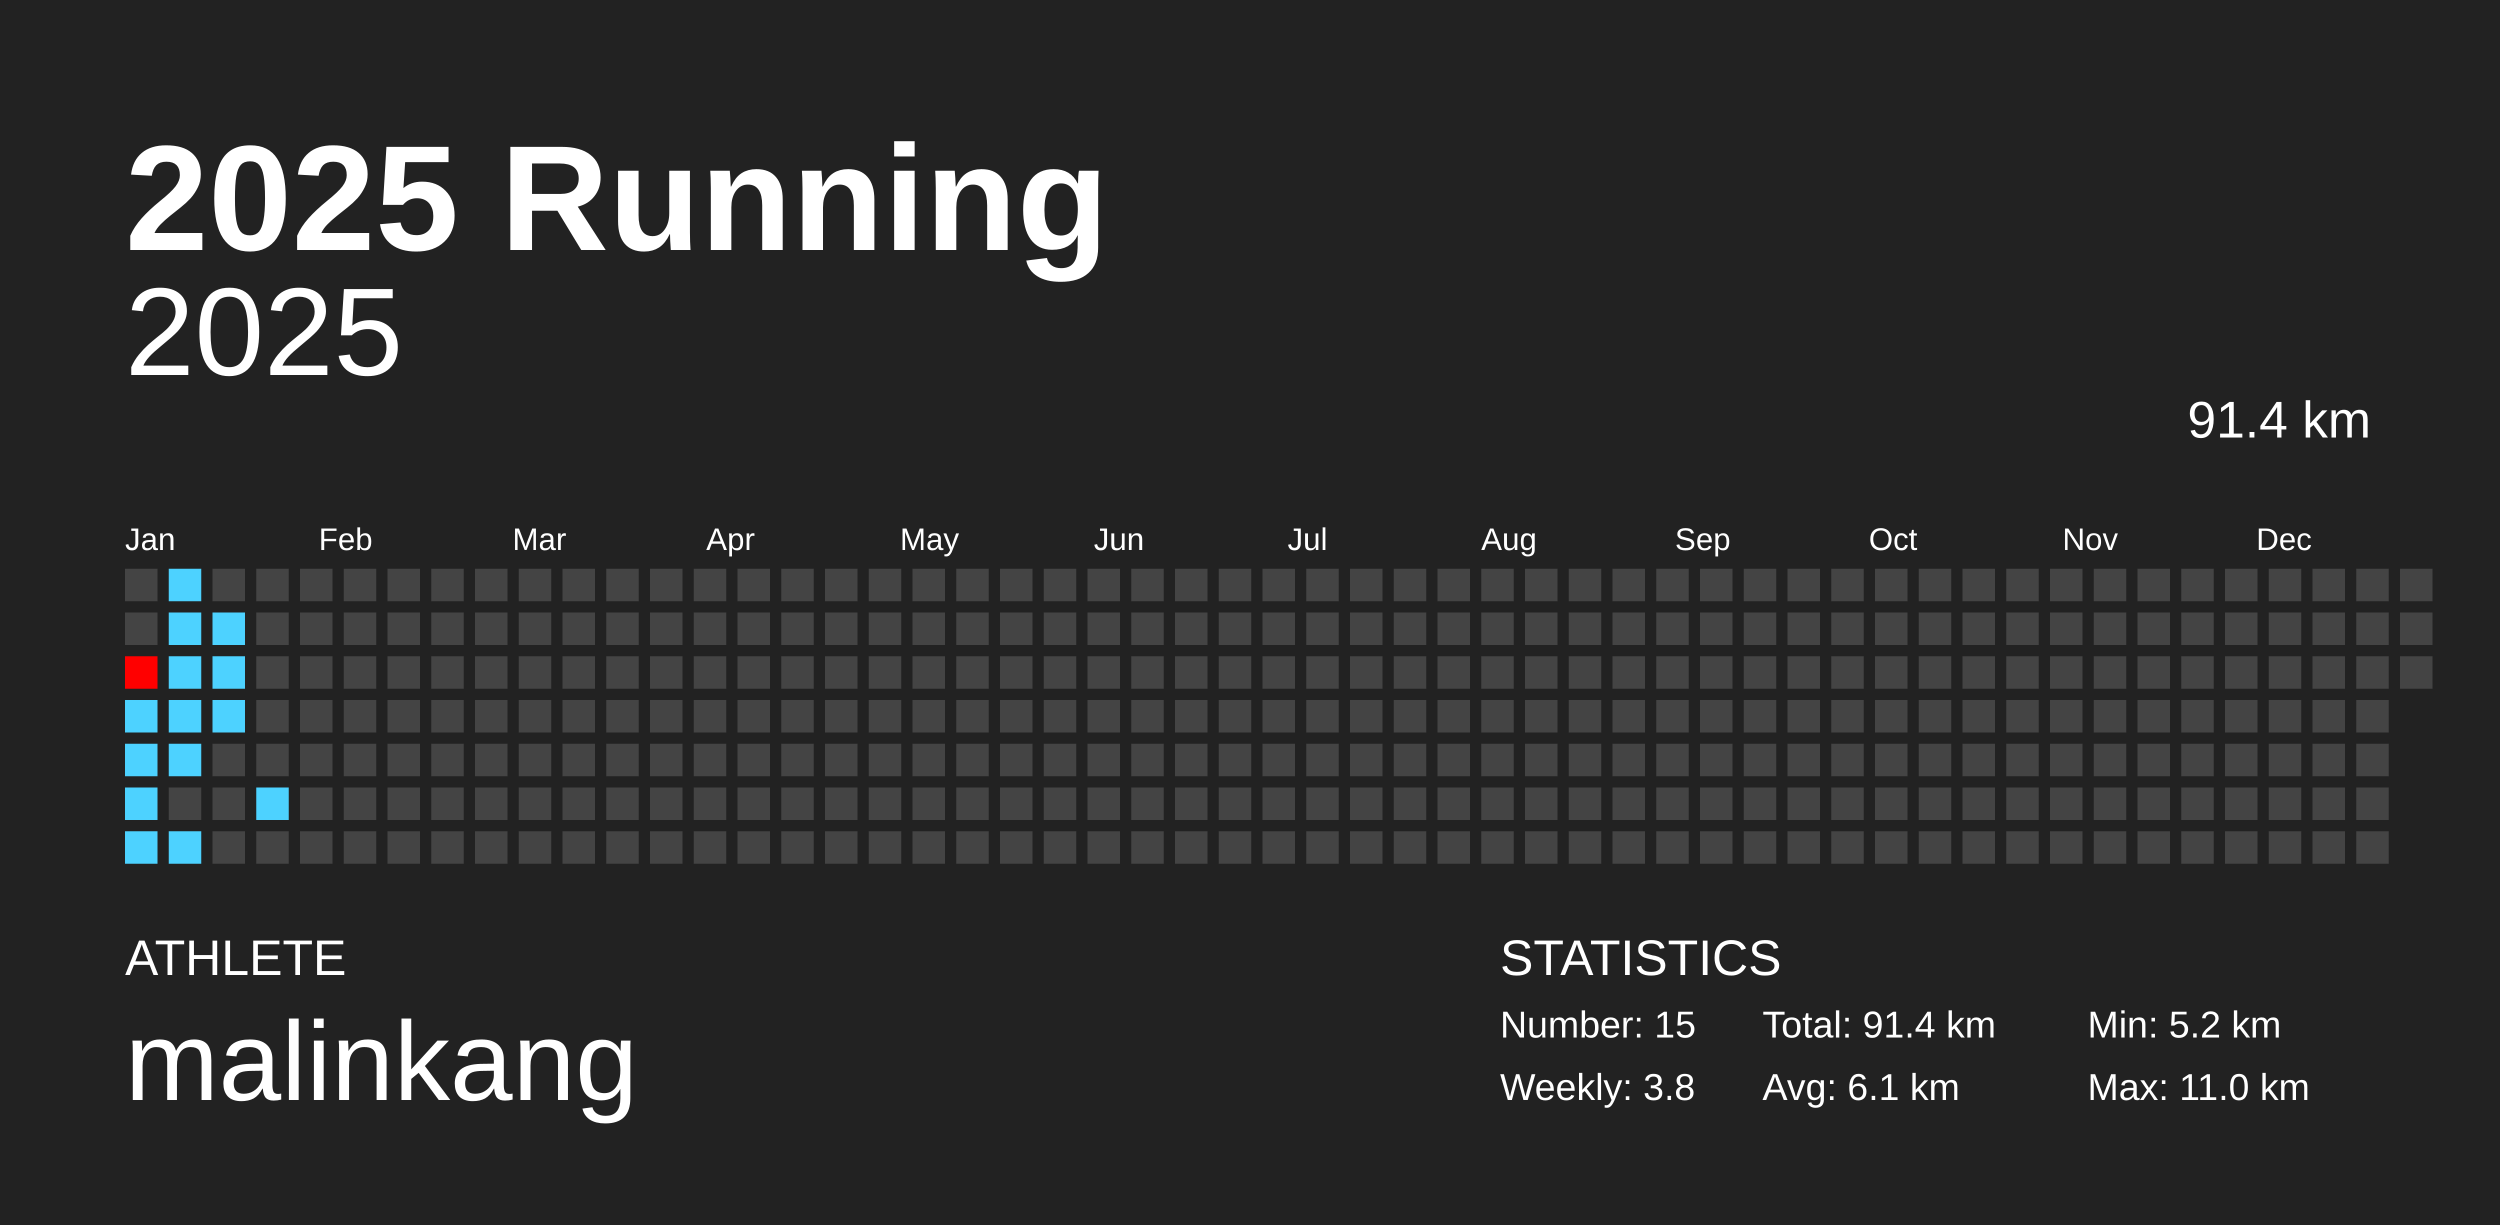
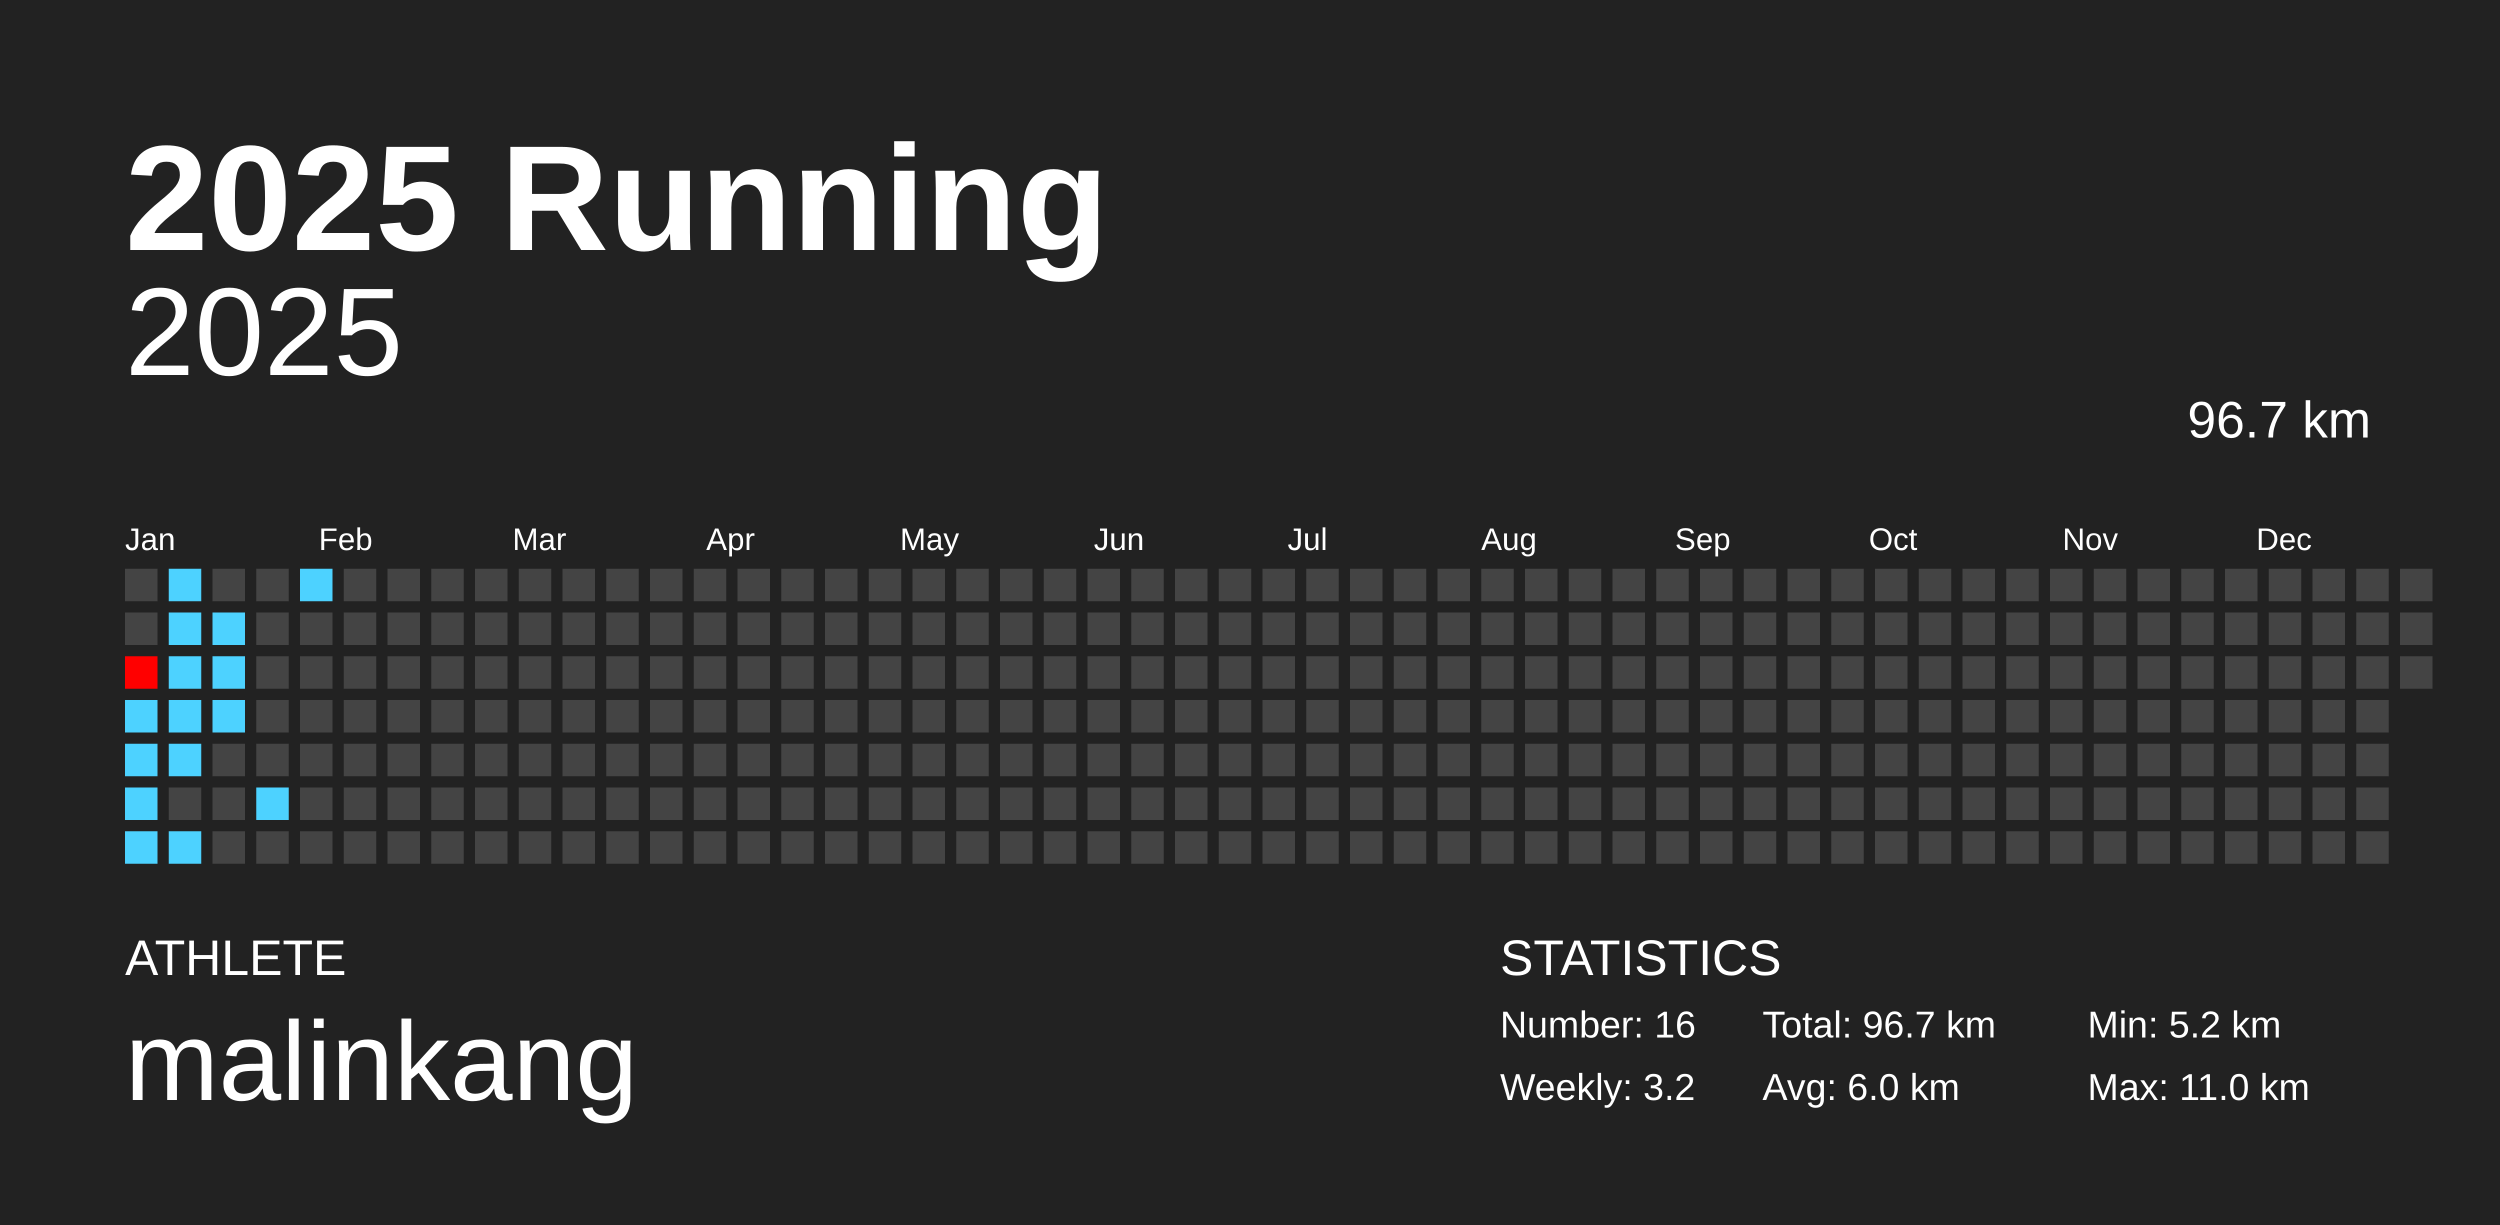
<svg xmlns="http://www.w3.org/2000/svg" baseProfile="full" height="98mm" version="1.1" viewBox="0,0,200,98" width="200mm">
  <defs />
  <rect fill="#222222" height="98" width="200" x="0" y="0" />
  <text fill="#FFFFFF" style="font-size:12px; font-family:Arial; font-weight:bold;" x="10" y="20">2025 Running</text>
  <text fill="#FFFFFF" style="font-size:4px; font-family:Arial" x="10" y="78">ATHLETE</text>
  <text fill="#FFFFFF" style="font-size:9px; font-family:Arial" x="10" y="88">malinkang</text>
  <text fill="#FFFFFF" style="font-size:4px; font-family:Arial" x="120" y="78">STATISTICS</text>
-   <text fill="#FFFFFF" style="font-size:3px; font-family:Arial" x="120" y="83">Number: 15</text>
-   <text fill="#FFFFFF" style="font-size:3px; font-family:Arial" x="120" y="88">Weekly: 3.8</text>
-   <text fill="#FFFFFF" style="font-size:3px; font-family:Arial" x="141" y="83">Total: 91.4 km</text>
-   <text fill="#FFFFFF" style="font-size:3px; font-family:Arial" x="141" y="88">Avg: 6.1 km</text>
+   <text fill="#FFFFFF" style="font-size:3px; font-family:Arial" x="120" y="83">Number: 16</text>
+   <text fill="#FFFFFF" style="font-size:3px; font-family:Arial" x="120" y="88">Weekly: 3.2</text>
+   <text fill="#FFFFFF" style="font-size:3px; font-family:Arial" x="141" y="83">Total: 96.7 km</text>
+   <text fill="#FFFFFF" style="font-size:3px; font-family:Arial" x="141" y="88">Avg: 6.0 km</text>
  <text fill="#FFFFFF" style="font-size:3px; font-family:Arial" x="167" y="83">Min: 5.2 km</text>
  <text fill="#FFFFFF" style="font-size:3px; font-family:Arial" x="167" y="88">Max: 11.0 km</text>
  <text alignment-baseline="hanging" fill="#FFFFFF" style="font-size:10.0px; font-family:Arial;" x="10" y="30">2025</text>
-   <text alignment-baseline="hanging" fill="#FFFFFF" style="font-size:4.125px; font-family:Arial;" x="175" y="35">91.4 km</text>
+   <text alignment-baseline="hanging" fill="#FFFFFF" style="font-size:4.125px; font-family:Arial;" x="175" y="35">96.7 km</text>
  <text fill="#FFFFFF" style="font-size:2.5px; font-family:Arial" x="10.0" y="44">Jan</text>
  <text fill="#FFFFFF" style="font-size:2.5px; font-family:Arial" x="25.5" y="44">Feb</text>
  <text fill="#FFFFFF" style="font-size:2.5px; font-family:Arial" x="41.0" y="44">Mar</text>
  <text fill="#FFFFFF" style="font-size:2.5px; font-family:Arial" x="56.5" y="44">Apr</text>
  <text fill="#FFFFFF" style="font-size:2.5px; font-family:Arial" x="72.0" y="44">May</text>
  <text fill="#FFFFFF" style="font-size:2.5px; font-family:Arial" x="87.5" y="44">Jun</text>
  <text fill="#FFFFFF" style="font-size:2.5px; font-family:Arial" x="103.0" y="44">Jul</text>
  <text fill="#FFFFFF" style="font-size:2.5px; font-family:Arial" x="118.5" y="44">Aug</text>
  <text fill="#FFFFFF" style="font-size:2.5px; font-family:Arial" x="134.0" y="44">Sep</text>
  <text fill="#FFFFFF" style="font-size:2.5px; font-family:Arial" x="149.5" y="44">Oct</text>
  <text fill="#FFFFFF" style="font-size:2.5px; font-family:Arial" x="165.0" y="44">Nov</text>
  <text fill="#FFFFFF" style="font-size:2.5px; font-family:Arial" x="180.5" y="44">Dec</text>
  <rect fill="#444444" height="2.6" width="2.6" x="10.0" y="45.5" />
  <rect fill="#444444" height="2.6" width="2.6" x="10.0" y="49.0" />
  <rect fill="#ff0000" height="2.6" width="2.6" x="10.0" y="52.5" />
  <rect fill="#4dd2ff" height="2.6" width="2.6" x="10.0" y="56.0" />
  <rect fill="#4dd2ff" height="2.6" width="2.6" x="10.0" y="59.5" />
  <rect fill="#4dd2ff" height="2.6" width="2.6" x="10.0" y="63.0" />
  <rect fill="#4dd2ff" height="2.6" width="2.6" x="10.0" y="66.5" />
  <rect fill="#4dd2ff" height="2.6" width="2.6" x="13.5" y="45.5" />
  <rect fill="#4dd2ff" height="2.6" width="2.6" x="13.5" y="49.0" />
  <rect fill="#4dd2ff" height="2.6" width="2.6" x="13.5" y="52.5" />
  <rect fill="#4dd2ff" height="2.6" width="2.6" x="13.5" y="56.0" />
  <rect fill="#4dd2ff" height="2.6" width="2.6" x="13.5" y="59.5" />
  <rect fill="#444444" height="2.6" width="2.6" x="13.5" y="63.0" />
  <rect fill="#4dd2ff" height="2.6" width="2.6" x="13.5" y="66.5" />
  <rect fill="#444444" height="2.6" width="2.6" x="17.0" y="45.5" />
  <rect fill="#4dd2ff" height="2.6" width="2.6" x="17.0" y="49.0" />
  <rect fill="#4dd2ff" height="2.6" width="2.6" x="17.0" y="52.5" />
  <rect fill="#4dd2ff" height="2.6" width="2.6" x="17.0" y="56.0" />
  <rect fill="#444444" height="2.6" width="2.6" x="17.0" y="59.5" />
  <rect fill="#444444" height="2.6" width="2.6" x="17.0" y="63.0" />
  <rect fill="#444444" height="2.6" width="2.6" x="17.0" y="66.5" />
  <rect fill="#444444" height="2.6" width="2.6" x="20.5" y="45.5" />
  <rect fill="#444444" height="2.6" width="2.6" x="20.5" y="49.0" />
  <rect fill="#444444" height="2.6" width="2.6" x="20.5" y="52.5" />
  <rect fill="#444444" height="2.6" width="2.6" x="20.5" y="56.0" />
  <rect fill="#444444" height="2.6" width="2.6" x="20.5" y="59.5" />
  <rect fill="#4dd2ff" height="2.6" width="2.6" x="20.5" y="63.0" />
  <rect fill="#444444" height="2.6" width="2.6" x="20.5" y="66.5" />
-   <rect fill="#444444" height="2.6" width="2.6" x="24.0" y="45.5" />
+   <rect fill="#4dd2ff" height="2.6" width="2.6" x="24.0" y="45.5" />
  <rect fill="#444444" height="2.6" width="2.6" x="24.0" y="49.0" />
  <rect fill="#444444" height="2.6" width="2.6" x="24.0" y="52.5" />
  <rect fill="#444444" height="2.6" width="2.6" x="24.0" y="56.0" />
  <rect fill="#444444" height="2.6" width="2.6" x="24.0" y="59.5" />
  <rect fill="#444444" height="2.6" width="2.6" x="24.0" y="63.0" />
  <rect fill="#444444" height="2.6" width="2.6" x="24.0" y="66.5" />
  <rect fill="#444444" height="2.6" width="2.6" x="27.5" y="45.5" />
  <rect fill="#444444" height="2.6" width="2.6" x="27.5" y="49.0" />
  <rect fill="#444444" height="2.6" width="2.6" x="27.5" y="52.5" />
  <rect fill="#444444" height="2.6" width="2.6" x="27.5" y="56.0" />
  <rect fill="#444444" height="2.6" width="2.6" x="27.5" y="59.5" />
  <rect fill="#444444" height="2.6" width="2.6" x="27.5" y="63.0" />
  <rect fill="#444444" height="2.6" width="2.6" x="27.5" y="66.5" />
  <rect fill="#444444" height="2.6" width="2.6" x="31.0" y="45.5" />
  <rect fill="#444444" height="2.6" width="2.6" x="31.0" y="49.0" />
  <rect fill="#444444" height="2.6" width="2.6" x="31.0" y="52.5" />
  <rect fill="#444444" height="2.6" width="2.6" x="31.0" y="56.0" />
  <rect fill="#444444" height="2.6" width="2.6" x="31.0" y="59.5" />
  <rect fill="#444444" height="2.6" width="2.6" x="31.0" y="63.0" />
  <rect fill="#444444" height="2.6" width="2.6" x="31.0" y="66.5" />
  <rect fill="#444444" height="2.6" width="2.6" x="34.5" y="45.5" />
  <rect fill="#444444" height="2.6" width="2.6" x="34.5" y="49.0" />
  <rect fill="#444444" height="2.6" width="2.6" x="34.5" y="52.5" />
  <rect fill="#444444" height="2.6" width="2.6" x="34.5" y="56.0" />
  <rect fill="#444444" height="2.6" width="2.6" x="34.5" y="59.5" />
  <rect fill="#444444" height="2.6" width="2.6" x="34.5" y="63.0" />
  <rect fill="#444444" height="2.6" width="2.6" x="34.5" y="66.5" />
  <rect fill="#444444" height="2.6" width="2.6" x="38.0" y="45.5" />
  <rect fill="#444444" height="2.6" width="2.6" x="38.0" y="49.0" />
  <rect fill="#444444" height="2.6" width="2.6" x="38.0" y="52.5" />
  <rect fill="#444444" height="2.6" width="2.6" x="38.0" y="56.0" />
  <rect fill="#444444" height="2.6" width="2.6" x="38.0" y="59.5" />
  <rect fill="#444444" height="2.6" width="2.6" x="38.0" y="63.0" />
  <rect fill="#444444" height="2.6" width="2.6" x="38.0" y="66.5" />
  <rect fill="#444444" height="2.6" width="2.6" x="41.5" y="45.5" />
  <rect fill="#444444" height="2.6" width="2.6" x="41.5" y="49.0" />
  <rect fill="#444444" height="2.6" width="2.6" x="41.5" y="52.5" />
  <rect fill="#444444" height="2.6" width="2.6" x="41.5" y="56.0" />
  <rect fill="#444444" height="2.6" width="2.6" x="41.5" y="59.5" />
  <rect fill="#444444" height="2.6" width="2.6" x="41.5" y="63.0" />
  <rect fill="#444444" height="2.6" width="2.6" x="41.5" y="66.5" />
  <rect fill="#444444" height="2.6" width="2.6" x="45.0" y="45.5" />
  <rect fill="#444444" height="2.6" width="2.6" x="45.0" y="49.0" />
  <rect fill="#444444" height="2.6" width="2.6" x="45.0" y="52.5" />
  <rect fill="#444444" height="2.6" width="2.6" x="45.0" y="56.0" />
  <rect fill="#444444" height="2.6" width="2.6" x="45.0" y="59.5" />
  <rect fill="#444444" height="2.6" width="2.6" x="45.0" y="63.0" />
  <rect fill="#444444" height="2.6" width="2.6" x="45.0" y="66.5" />
  <rect fill="#444444" height="2.6" width="2.6" x="48.5" y="45.5" />
  <rect fill="#444444" height="2.6" width="2.6" x="48.5" y="49.0" />
  <rect fill="#444444" height="2.6" width="2.6" x="48.5" y="52.5" />
  <rect fill="#444444" height="2.6" width="2.6" x="48.5" y="56.0" />
  <rect fill="#444444" height="2.6" width="2.6" x="48.5" y="59.5" />
  <rect fill="#444444" height="2.6" width="2.6" x="48.5" y="63.0" />
  <rect fill="#444444" height="2.6" width="2.6" x="48.5" y="66.5" />
  <rect fill="#444444" height="2.6" width="2.6" x="52.0" y="45.5" />
  <rect fill="#444444" height="2.6" width="2.6" x="52.0" y="49.0" />
  <rect fill="#444444" height="2.6" width="2.6" x="52.0" y="52.5" />
  <rect fill="#444444" height="2.6" width="2.6" x="52.0" y="56.0" />
  <rect fill="#444444" height="2.6" width="2.6" x="52.0" y="59.5" />
  <rect fill="#444444" height="2.6" width="2.6" x="52.0" y="63.0" />
  <rect fill="#444444" height="2.6" width="2.6" x="52.0" y="66.5" />
  <rect fill="#444444" height="2.6" width="2.6" x="55.5" y="45.5" />
  <rect fill="#444444" height="2.6" width="2.6" x="55.5" y="49.0" />
  <rect fill="#444444" height="2.6" width="2.6" x="55.5" y="52.5" />
  <rect fill="#444444" height="2.6" width="2.6" x="55.5" y="56.0" />
  <rect fill="#444444" height="2.6" width="2.6" x="55.5" y="59.5" />
  <rect fill="#444444" height="2.6" width="2.6" x="55.5" y="63.0" />
  <rect fill="#444444" height="2.6" width="2.6" x="55.5" y="66.5" />
  <rect fill="#444444" height="2.6" width="2.6" x="59.0" y="45.5" />
  <rect fill="#444444" height="2.6" width="2.6" x="59.0" y="49.0" />
  <rect fill="#444444" height="2.6" width="2.6" x="59.0" y="52.5" />
  <rect fill="#444444" height="2.6" width="2.6" x="59.0" y="56.0" />
  <rect fill="#444444" height="2.6" width="2.6" x="59.0" y="59.5" />
  <rect fill="#444444" height="2.6" width="2.6" x="59.0" y="63.0" />
  <rect fill="#444444" height="2.6" width="2.6" x="59.0" y="66.5" />
  <rect fill="#444444" height="2.6" width="2.6" x="62.5" y="45.5" />
  <rect fill="#444444" height="2.6" width="2.6" x="62.5" y="49.0" />
  <rect fill="#444444" height="2.6" width="2.6" x="62.5" y="52.5" />
  <rect fill="#444444" height="2.6" width="2.6" x="62.5" y="56.0" />
  <rect fill="#444444" height="2.6" width="2.6" x="62.5" y="59.5" />
  <rect fill="#444444" height="2.6" width="2.6" x="62.5" y="63.0" />
  <rect fill="#444444" height="2.6" width="2.6" x="62.5" y="66.5" />
  <rect fill="#444444" height="2.6" width="2.6" x="66.0" y="45.5" />
  <rect fill="#444444" height="2.6" width="2.6" x="66.0" y="49.0" />
  <rect fill="#444444" height="2.6" width="2.6" x="66.0" y="52.5" />
  <rect fill="#444444" height="2.6" width="2.6" x="66.0" y="56.0" />
  <rect fill="#444444" height="2.6" width="2.6" x="66.0" y="59.5" />
  <rect fill="#444444" height="2.6" width="2.6" x="66.0" y="63.0" />
  <rect fill="#444444" height="2.6" width="2.6" x="66.0" y="66.5" />
  <rect fill="#444444" height="2.6" width="2.6" x="69.5" y="45.5" />
  <rect fill="#444444" height="2.6" width="2.6" x="69.5" y="49.0" />
  <rect fill="#444444" height="2.6" width="2.6" x="69.5" y="52.5" />
  <rect fill="#444444" height="2.6" width="2.6" x="69.5" y="56.0" />
  <rect fill="#444444" height="2.6" width="2.6" x="69.5" y="59.5" />
  <rect fill="#444444" height="2.6" width="2.6" x="69.5" y="63.0" />
  <rect fill="#444444" height="2.6" width="2.6" x="69.5" y="66.5" />
  <rect fill="#444444" height="2.6" width="2.6" x="73.0" y="45.5" />
  <rect fill="#444444" height="2.6" width="2.6" x="73.0" y="49.0" />
  <rect fill="#444444" height="2.6" width="2.6" x="73.0" y="52.5" />
  <rect fill="#444444" height="2.6" width="2.6" x="73.0" y="56.0" />
  <rect fill="#444444" height="2.6" width="2.6" x="73.0" y="59.5" />
  <rect fill="#444444" height="2.6" width="2.6" x="73.0" y="63.0" />
  <rect fill="#444444" height="2.6" width="2.6" x="73.0" y="66.5" />
  <rect fill="#444444" height="2.6" width="2.6" x="76.5" y="45.5" />
  <rect fill="#444444" height="2.6" width="2.6" x="76.5" y="49.0" />
  <rect fill="#444444" height="2.6" width="2.6" x="76.5" y="52.5" />
  <rect fill="#444444" height="2.6" width="2.6" x="76.5" y="56.0" />
  <rect fill="#444444" height="2.6" width="2.6" x="76.5" y="59.5" />
  <rect fill="#444444" height="2.6" width="2.6" x="76.5" y="63.0" />
  <rect fill="#444444" height="2.6" width="2.6" x="76.5" y="66.5" />
  <rect fill="#444444" height="2.6" width="2.6" x="80.0" y="45.5" />
  <rect fill="#444444" height="2.6" width="2.6" x="80.0" y="49.0" />
  <rect fill="#444444" height="2.6" width="2.6" x="80.0" y="52.5" />
  <rect fill="#444444" height="2.6" width="2.6" x="80.0" y="56.0" />
  <rect fill="#444444" height="2.6" width="2.6" x="80.0" y="59.5" />
  <rect fill="#444444" height="2.6" width="2.6" x="80.0" y="63.0" />
  <rect fill="#444444" height="2.6" width="2.6" x="80.0" y="66.5" />
  <rect fill="#444444" height="2.6" width="2.6" x="83.5" y="45.5" />
  <rect fill="#444444" height="2.6" width="2.6" x="83.5" y="49.0" />
  <rect fill="#444444" height="2.6" width="2.6" x="83.5" y="52.5" />
  <rect fill="#444444" height="2.6" width="2.6" x="83.5" y="56.0" />
  <rect fill="#444444" height="2.6" width="2.6" x="83.5" y="59.5" />
  <rect fill="#444444" height="2.6" width="2.6" x="83.5" y="63.0" />
  <rect fill="#444444" height="2.6" width="2.6" x="83.5" y="66.5" />
  <rect fill="#444444" height="2.6" width="2.6" x="87.0" y="45.5" />
  <rect fill="#444444" height="2.6" width="2.6" x="87.0" y="49.0" />
  <rect fill="#444444" height="2.6" width="2.6" x="87.0" y="52.5" />
  <rect fill="#444444" height="2.6" width="2.6" x="87.0" y="56.0" />
  <rect fill="#444444" height="2.6" width="2.6" x="87.0" y="59.5" />
  <rect fill="#444444" height="2.6" width="2.6" x="87.0" y="63.0" />
  <rect fill="#444444" height="2.6" width="2.6" x="87.0" y="66.5" />
  <rect fill="#444444" height="2.6" width="2.6" x="90.5" y="45.5" />
  <rect fill="#444444" height="2.6" width="2.6" x="90.5" y="49.0" />
  <rect fill="#444444" height="2.6" width="2.6" x="90.5" y="52.5" />
  <rect fill="#444444" height="2.6" width="2.6" x="90.5" y="56.0" />
  <rect fill="#444444" height="2.6" width="2.6" x="90.5" y="59.5" />
  <rect fill="#444444" height="2.6" width="2.6" x="90.5" y="63.0" />
  <rect fill="#444444" height="2.6" width="2.6" x="90.5" y="66.5" />
  <rect fill="#444444" height="2.6" width="2.6" x="94.0" y="45.5" />
  <rect fill="#444444" height="2.6" width="2.6" x="94.0" y="49.0" />
  <rect fill="#444444" height="2.6" width="2.6" x="94.0" y="52.5" />
  <rect fill="#444444" height="2.6" width="2.6" x="94.0" y="56.0" />
  <rect fill="#444444" height="2.6" width="2.6" x="94.0" y="59.5" />
  <rect fill="#444444" height="2.6" width="2.6" x="94.0" y="63.0" />
  <rect fill="#444444" height="2.6" width="2.6" x="94.0" y="66.5" />
  <rect fill="#444444" height="2.6" width="2.6" x="97.5" y="45.5" />
  <rect fill="#444444" height="2.6" width="2.6" x="97.5" y="49.0" />
  <rect fill="#444444" height="2.6" width="2.6" x="97.5" y="52.5" />
  <rect fill="#444444" height="2.6" width="2.6" x="97.5" y="56.0" />
  <rect fill="#444444" height="2.6" width="2.6" x="97.5" y="59.5" />
  <rect fill="#444444" height="2.6" width="2.6" x="97.5" y="63.0" />
  <rect fill="#444444" height="2.6" width="2.6" x="97.5" y="66.5" />
  <rect fill="#444444" height="2.6" width="2.6" x="101.0" y="45.5" />
  <rect fill="#444444" height="2.6" width="2.6" x="101.0" y="49.0" />
  <rect fill="#444444" height="2.6" width="2.6" x="101.0" y="52.5" />
  <rect fill="#444444" height="2.6" width="2.6" x="101.0" y="56.0" />
  <rect fill="#444444" height="2.6" width="2.6" x="101.0" y="59.5" />
  <rect fill="#444444" height="2.6" width="2.6" x="101.0" y="63.0" />
  <rect fill="#444444" height="2.6" width="2.6" x="101.0" y="66.5" />
  <rect fill="#444444" height="2.6" width="2.6" x="104.5" y="45.5" />
  <rect fill="#444444" height="2.6" width="2.6" x="104.5" y="49.0" />
  <rect fill="#444444" height="2.6" width="2.6" x="104.5" y="52.5" />
  <rect fill="#444444" height="2.6" width="2.6" x="104.5" y="56.0" />
  <rect fill="#444444" height="2.6" width="2.6" x="104.5" y="59.5" />
  <rect fill="#444444" height="2.6" width="2.6" x="104.5" y="63.0" />
  <rect fill="#444444" height="2.6" width="2.6" x="104.5" y="66.5" />
  <rect fill="#444444" height="2.6" width="2.6" x="108.0" y="45.5" />
  <rect fill="#444444" height="2.6" width="2.6" x="108.0" y="49.0" />
  <rect fill="#444444" height="2.6" width="2.6" x="108.0" y="52.5" />
  <rect fill="#444444" height="2.6" width="2.6" x="108.0" y="56.0" />
  <rect fill="#444444" height="2.6" width="2.6" x="108.0" y="59.5" />
  <rect fill="#444444" height="2.6" width="2.6" x="108.0" y="63.0" />
  <rect fill="#444444" height="2.6" width="2.6" x="108.0" y="66.5" />
  <rect fill="#444444" height="2.6" width="2.6" x="111.5" y="45.5" />
  <rect fill="#444444" height="2.6" width="2.6" x="111.5" y="49.0" />
  <rect fill="#444444" height="2.6" width="2.6" x="111.5" y="52.5" />
  <rect fill="#444444" height="2.6" width="2.6" x="111.5" y="56.0" />
  <rect fill="#444444" height="2.6" width="2.6" x="111.5" y="59.5" />
  <rect fill="#444444" height="2.6" width="2.6" x="111.5" y="63.0" />
  <rect fill="#444444" height="2.6" width="2.6" x="111.5" y="66.5" />
  <rect fill="#444444" height="2.6" width="2.6" x="115.0" y="45.5" />
  <rect fill="#444444" height="2.6" width="2.6" x="115.0" y="49.0" />
  <rect fill="#444444" height="2.6" width="2.6" x="115.0" y="52.5" />
  <rect fill="#444444" height="2.6" width="2.6" x="115.0" y="56.0" />
  <rect fill="#444444" height="2.6" width="2.6" x="115.0" y="59.5" />
  <rect fill="#444444" height="2.6" width="2.6" x="115.0" y="63.0" />
  <rect fill="#444444" height="2.6" width="2.6" x="115.0" y="66.5" />
  <rect fill="#444444" height="2.6" width="2.6" x="118.5" y="45.5" />
  <rect fill="#444444" height="2.6" width="2.6" x="118.5" y="49.0" />
  <rect fill="#444444" height="2.6" width="2.6" x="118.5" y="52.5" />
  <rect fill="#444444" height="2.6" width="2.6" x="118.5" y="56.0" />
  <rect fill="#444444" height="2.6" width="2.6" x="118.5" y="59.5" />
  <rect fill="#444444" height="2.6" width="2.6" x="118.5" y="63.0" />
  <rect fill="#444444" height="2.6" width="2.6" x="118.5" y="66.5" />
  <rect fill="#444444" height="2.6" width="2.6" x="122.0" y="45.5" />
  <rect fill="#444444" height="2.6" width="2.6" x="122.0" y="49.0" />
  <rect fill="#444444" height="2.6" width="2.6" x="122.0" y="52.5" />
  <rect fill="#444444" height="2.6" width="2.6" x="122.0" y="56.0" />
  <rect fill="#444444" height="2.6" width="2.6" x="122.0" y="59.5" />
  <rect fill="#444444" height="2.6" width="2.6" x="122.0" y="63.0" />
  <rect fill="#444444" height="2.6" width="2.6" x="122.0" y="66.5" />
  <rect fill="#444444" height="2.6" width="2.6" x="125.5" y="45.5" />
  <rect fill="#444444" height="2.6" width="2.6" x="125.5" y="49.0" />
  <rect fill="#444444" height="2.6" width="2.6" x="125.5" y="52.5" />
  <rect fill="#444444" height="2.6" width="2.6" x="125.5" y="56.0" />
  <rect fill="#444444" height="2.6" width="2.6" x="125.5" y="59.5" />
  <rect fill="#444444" height="2.6" width="2.6" x="125.5" y="63.0" />
  <rect fill="#444444" height="2.6" width="2.6" x="125.5" y="66.5" />
  <rect fill="#444444" height="2.6" width="2.6" x="129.0" y="45.5" />
  <rect fill="#444444" height="2.6" width="2.6" x="129.0" y="49.0" />
  <rect fill="#444444" height="2.6" width="2.6" x="129.0" y="52.5" />
  <rect fill="#444444" height="2.6" width="2.6" x="129.0" y="56.0" />
  <rect fill="#444444" height="2.6" width="2.6" x="129.0" y="59.5" />
  <rect fill="#444444" height="2.6" width="2.6" x="129.0" y="63.0" />
  <rect fill="#444444" height="2.6" width="2.6" x="129.0" y="66.5" />
  <rect fill="#444444" height="2.6" width="2.6" x="132.5" y="45.5" />
  <rect fill="#444444" height="2.6" width="2.6" x="132.5" y="49.0" />
  <rect fill="#444444" height="2.6" width="2.6" x="132.5" y="52.5" />
  <rect fill="#444444" height="2.6" width="2.6" x="132.5" y="56.0" />
  <rect fill="#444444" height="2.6" width="2.6" x="132.5" y="59.5" />
  <rect fill="#444444" height="2.6" width="2.6" x="132.5" y="63.0" />
  <rect fill="#444444" height="2.6" width="2.6" x="132.5" y="66.5" />
  <rect fill="#444444" height="2.6" width="2.6" x="136.0" y="45.5" />
  <rect fill="#444444" height="2.6" width="2.6" x="136.0" y="49.0" />
  <rect fill="#444444" height="2.6" width="2.6" x="136.0" y="52.5" />
  <rect fill="#444444" height="2.6" width="2.6" x="136.0" y="56.0" />
  <rect fill="#444444" height="2.6" width="2.6" x="136.0" y="59.5" />
  <rect fill="#444444" height="2.6" width="2.6" x="136.0" y="63.0" />
  <rect fill="#444444" height="2.6" width="2.6" x="136.0" y="66.5" />
  <rect fill="#444444" height="2.6" width="2.6" x="139.5" y="45.5" />
  <rect fill="#444444" height="2.6" width="2.6" x="139.5" y="49.0" />
  <rect fill="#444444" height="2.6" width="2.6" x="139.5" y="52.5" />
  <rect fill="#444444" height="2.6" width="2.6" x="139.5" y="56.0" />
  <rect fill="#444444" height="2.6" width="2.6" x="139.5" y="59.5" />
  <rect fill="#444444" height="2.6" width="2.6" x="139.5" y="63.0" />
  <rect fill="#444444" height="2.6" width="2.6" x="139.5" y="66.5" />
  <rect fill="#444444" height="2.6" width="2.6" x="143.0" y="45.5" />
  <rect fill="#444444" height="2.6" width="2.6" x="143.0" y="49.0" />
  <rect fill="#444444" height="2.6" width="2.6" x="143.0" y="52.5" />
  <rect fill="#444444" height="2.6" width="2.6" x="143.0" y="56.0" />
  <rect fill="#444444" height="2.6" width="2.6" x="143.0" y="59.5" />
  <rect fill="#444444" height="2.6" width="2.6" x="143.0" y="63.0" />
  <rect fill="#444444" height="2.6" width="2.6" x="143.0" y="66.5" />
  <rect fill="#444444" height="2.6" width="2.6" x="146.5" y="45.5" />
  <rect fill="#444444" height="2.6" width="2.6" x="146.5" y="49.0" />
  <rect fill="#444444" height="2.6" width="2.6" x="146.5" y="52.5" />
  <rect fill="#444444" height="2.6" width="2.6" x="146.5" y="56.0" />
  <rect fill="#444444" height="2.6" width="2.6" x="146.5" y="59.5" />
  <rect fill="#444444" height="2.6" width="2.6" x="146.5" y="63.0" />
  <rect fill="#444444" height="2.6" width="2.6" x="146.5" y="66.5" />
  <rect fill="#444444" height="2.6" width="2.6" x="150.0" y="45.5" />
  <rect fill="#444444" height="2.6" width="2.6" x="150.0" y="49.0" />
  <rect fill="#444444" height="2.6" width="2.6" x="150.0" y="52.5" />
  <rect fill="#444444" height="2.6" width="2.6" x="150.0" y="56.0" />
  <rect fill="#444444" height="2.6" width="2.6" x="150.0" y="59.5" />
  <rect fill="#444444" height="2.6" width="2.6" x="150.0" y="63.0" />
  <rect fill="#444444" height="2.6" width="2.6" x="150.0" y="66.5" />
  <rect fill="#444444" height="2.6" width="2.6" x="153.5" y="45.5" />
  <rect fill="#444444" height="2.6" width="2.6" x="153.5" y="49.0" />
  <rect fill="#444444" height="2.6" width="2.6" x="153.5" y="52.5" />
  <rect fill="#444444" height="2.6" width="2.6" x="153.5" y="56.0" />
  <rect fill="#444444" height="2.6" width="2.6" x="153.5" y="59.5" />
  <rect fill="#444444" height="2.6" width="2.6" x="153.5" y="63.0" />
  <rect fill="#444444" height="2.6" width="2.6" x="153.5" y="66.5" />
  <rect fill="#444444" height="2.6" width="2.6" x="157.0" y="45.5" />
  <rect fill="#444444" height="2.6" width="2.6" x="157.0" y="49.0" />
  <rect fill="#444444" height="2.6" width="2.6" x="157.0" y="52.5" />
  <rect fill="#444444" height="2.6" width="2.6" x="157.0" y="56.0" />
  <rect fill="#444444" height="2.6" width="2.6" x="157.0" y="59.5" />
  <rect fill="#444444" height="2.6" width="2.6" x="157.0" y="63.0" />
  <rect fill="#444444" height="2.6" width="2.6" x="157.0" y="66.5" />
  <rect fill="#444444" height="2.6" width="2.6" x="160.5" y="45.5" />
  <rect fill="#444444" height="2.6" width="2.6" x="160.5" y="49.0" />
  <rect fill="#444444" height="2.6" width="2.6" x="160.5" y="52.5" />
  <rect fill="#444444" height="2.6" width="2.6" x="160.5" y="56.0" />
  <rect fill="#444444" height="2.6" width="2.6" x="160.5" y="59.5" />
  <rect fill="#444444" height="2.6" width="2.6" x="160.5" y="63.0" />
  <rect fill="#444444" height="2.6" width="2.6" x="160.5" y="66.5" />
  <rect fill="#444444" height="2.6" width="2.6" x="164.0" y="45.5" />
  <rect fill="#444444" height="2.6" width="2.6" x="164.0" y="49.0" />
  <rect fill="#444444" height="2.6" width="2.6" x="164.0" y="52.5" />
  <rect fill="#444444" height="2.6" width="2.6" x="164.0" y="56.0" />
  <rect fill="#444444" height="2.6" width="2.6" x="164.0" y="59.5" />
  <rect fill="#444444" height="2.6" width="2.6" x="164.0" y="63.0" />
  <rect fill="#444444" height="2.6" width="2.6" x="164.0" y="66.5" />
  <rect fill="#444444" height="2.6" width="2.6" x="167.5" y="45.5" />
  <rect fill="#444444" height="2.6" width="2.6" x="167.5" y="49.0" />
  <rect fill="#444444" height="2.6" width="2.6" x="167.5" y="52.5" />
  <rect fill="#444444" height="2.6" width="2.6" x="167.5" y="56.0" />
  <rect fill="#444444" height="2.6" width="2.6" x="167.5" y="59.5" />
  <rect fill="#444444" height="2.6" width="2.6" x="167.5" y="63.0" />
  <rect fill="#444444" height="2.6" width="2.6" x="167.5" y="66.5" />
  <rect fill="#444444" height="2.6" width="2.6" x="171.0" y="45.5" />
  <rect fill="#444444" height="2.6" width="2.6" x="171.0" y="49.0" />
  <rect fill="#444444" height="2.6" width="2.6" x="171.0" y="52.5" />
  <rect fill="#444444" height="2.6" width="2.6" x="171.0" y="56.0" />
  <rect fill="#444444" height="2.6" width="2.6" x="171.0" y="59.5" />
  <rect fill="#444444" height="2.6" width="2.6" x="171.0" y="63.0" />
  <rect fill="#444444" height="2.6" width="2.6" x="171.0" y="66.5" />
  <rect fill="#444444" height="2.6" width="2.6" x="174.5" y="45.5" />
  <rect fill="#444444" height="2.6" width="2.6" x="174.5" y="49.0" />
  <rect fill="#444444" height="2.6" width="2.6" x="174.5" y="52.5" />
  <rect fill="#444444" height="2.6" width="2.6" x="174.5" y="56.0" />
  <rect fill="#444444" height="2.6" width="2.6" x="174.5" y="59.5" />
  <rect fill="#444444" height="2.6" width="2.6" x="174.5" y="63.0" />
  <rect fill="#444444" height="2.6" width="2.6" x="174.5" y="66.5" />
  <rect fill="#444444" height="2.6" width="2.6" x="178.0" y="45.5" />
  <rect fill="#444444" height="2.6" width="2.6" x="178.0" y="49.0" />
  <rect fill="#444444" height="2.6" width="2.6" x="178.0" y="52.5" />
  <rect fill="#444444" height="2.6" width="2.6" x="178.0" y="56.0" />
  <rect fill="#444444" height="2.6" width="2.6" x="178.0" y="59.5" />
  <rect fill="#444444" height="2.6" width="2.6" x="178.0" y="63.0" />
  <rect fill="#444444" height="2.6" width="2.6" x="178.0" y="66.5" />
  <rect fill="#444444" height="2.6" width="2.6" x="181.5" y="45.5" />
  <rect fill="#444444" height="2.6" width="2.6" x="181.5" y="49.0" />
  <rect fill="#444444" height="2.6" width="2.6" x="181.5" y="52.5" />
  <rect fill="#444444" height="2.6" width="2.6" x="181.5" y="56.0" />
  <rect fill="#444444" height="2.6" width="2.6" x="181.5" y="59.5" />
  <rect fill="#444444" height="2.6" width="2.6" x="181.5" y="63.0" />
  <rect fill="#444444" height="2.6" width="2.6" x="181.5" y="66.5" />
  <rect fill="#444444" height="2.6" width="2.6" x="185.0" y="45.5" />
  <rect fill="#444444" height="2.6" width="2.6" x="185.0" y="49.0" />
  <rect fill="#444444" height="2.6" width="2.6" x="185.0" y="52.5" />
  <rect fill="#444444" height="2.6" width="2.6" x="185.0" y="56.0" />
  <rect fill="#444444" height="2.6" width="2.6" x="185.0" y="59.5" />
  <rect fill="#444444" height="2.6" width="2.6" x="185.0" y="63.0" />
  <rect fill="#444444" height="2.6" width="2.6" x="185.0" y="66.5" />
  <rect fill="#444444" height="2.6" width="2.6" x="188.5" y="45.5" />
  <rect fill="#444444" height="2.6" width="2.6" x="188.5" y="49.0" />
  <rect fill="#444444" height="2.6" width="2.6" x="188.5" y="52.5" />
  <rect fill="#444444" height="2.6" width="2.6" x="188.5" y="56.0" />
  <rect fill="#444444" height="2.6" width="2.6" x="188.5" y="59.5" />
  <rect fill="#444444" height="2.6" width="2.6" x="188.5" y="63.0" />
  <rect fill="#444444" height="2.6" width="2.6" x="188.5" y="66.5" />
  <rect fill="#444444" height="2.6" width="2.6" x="192.0" y="45.5" />
  <rect fill="#444444" height="2.6" width="2.6" x="192.0" y="49.0" />
  <rect fill="#444444" height="2.6" width="2.6" x="192.0" y="52.5" />
</svg>
